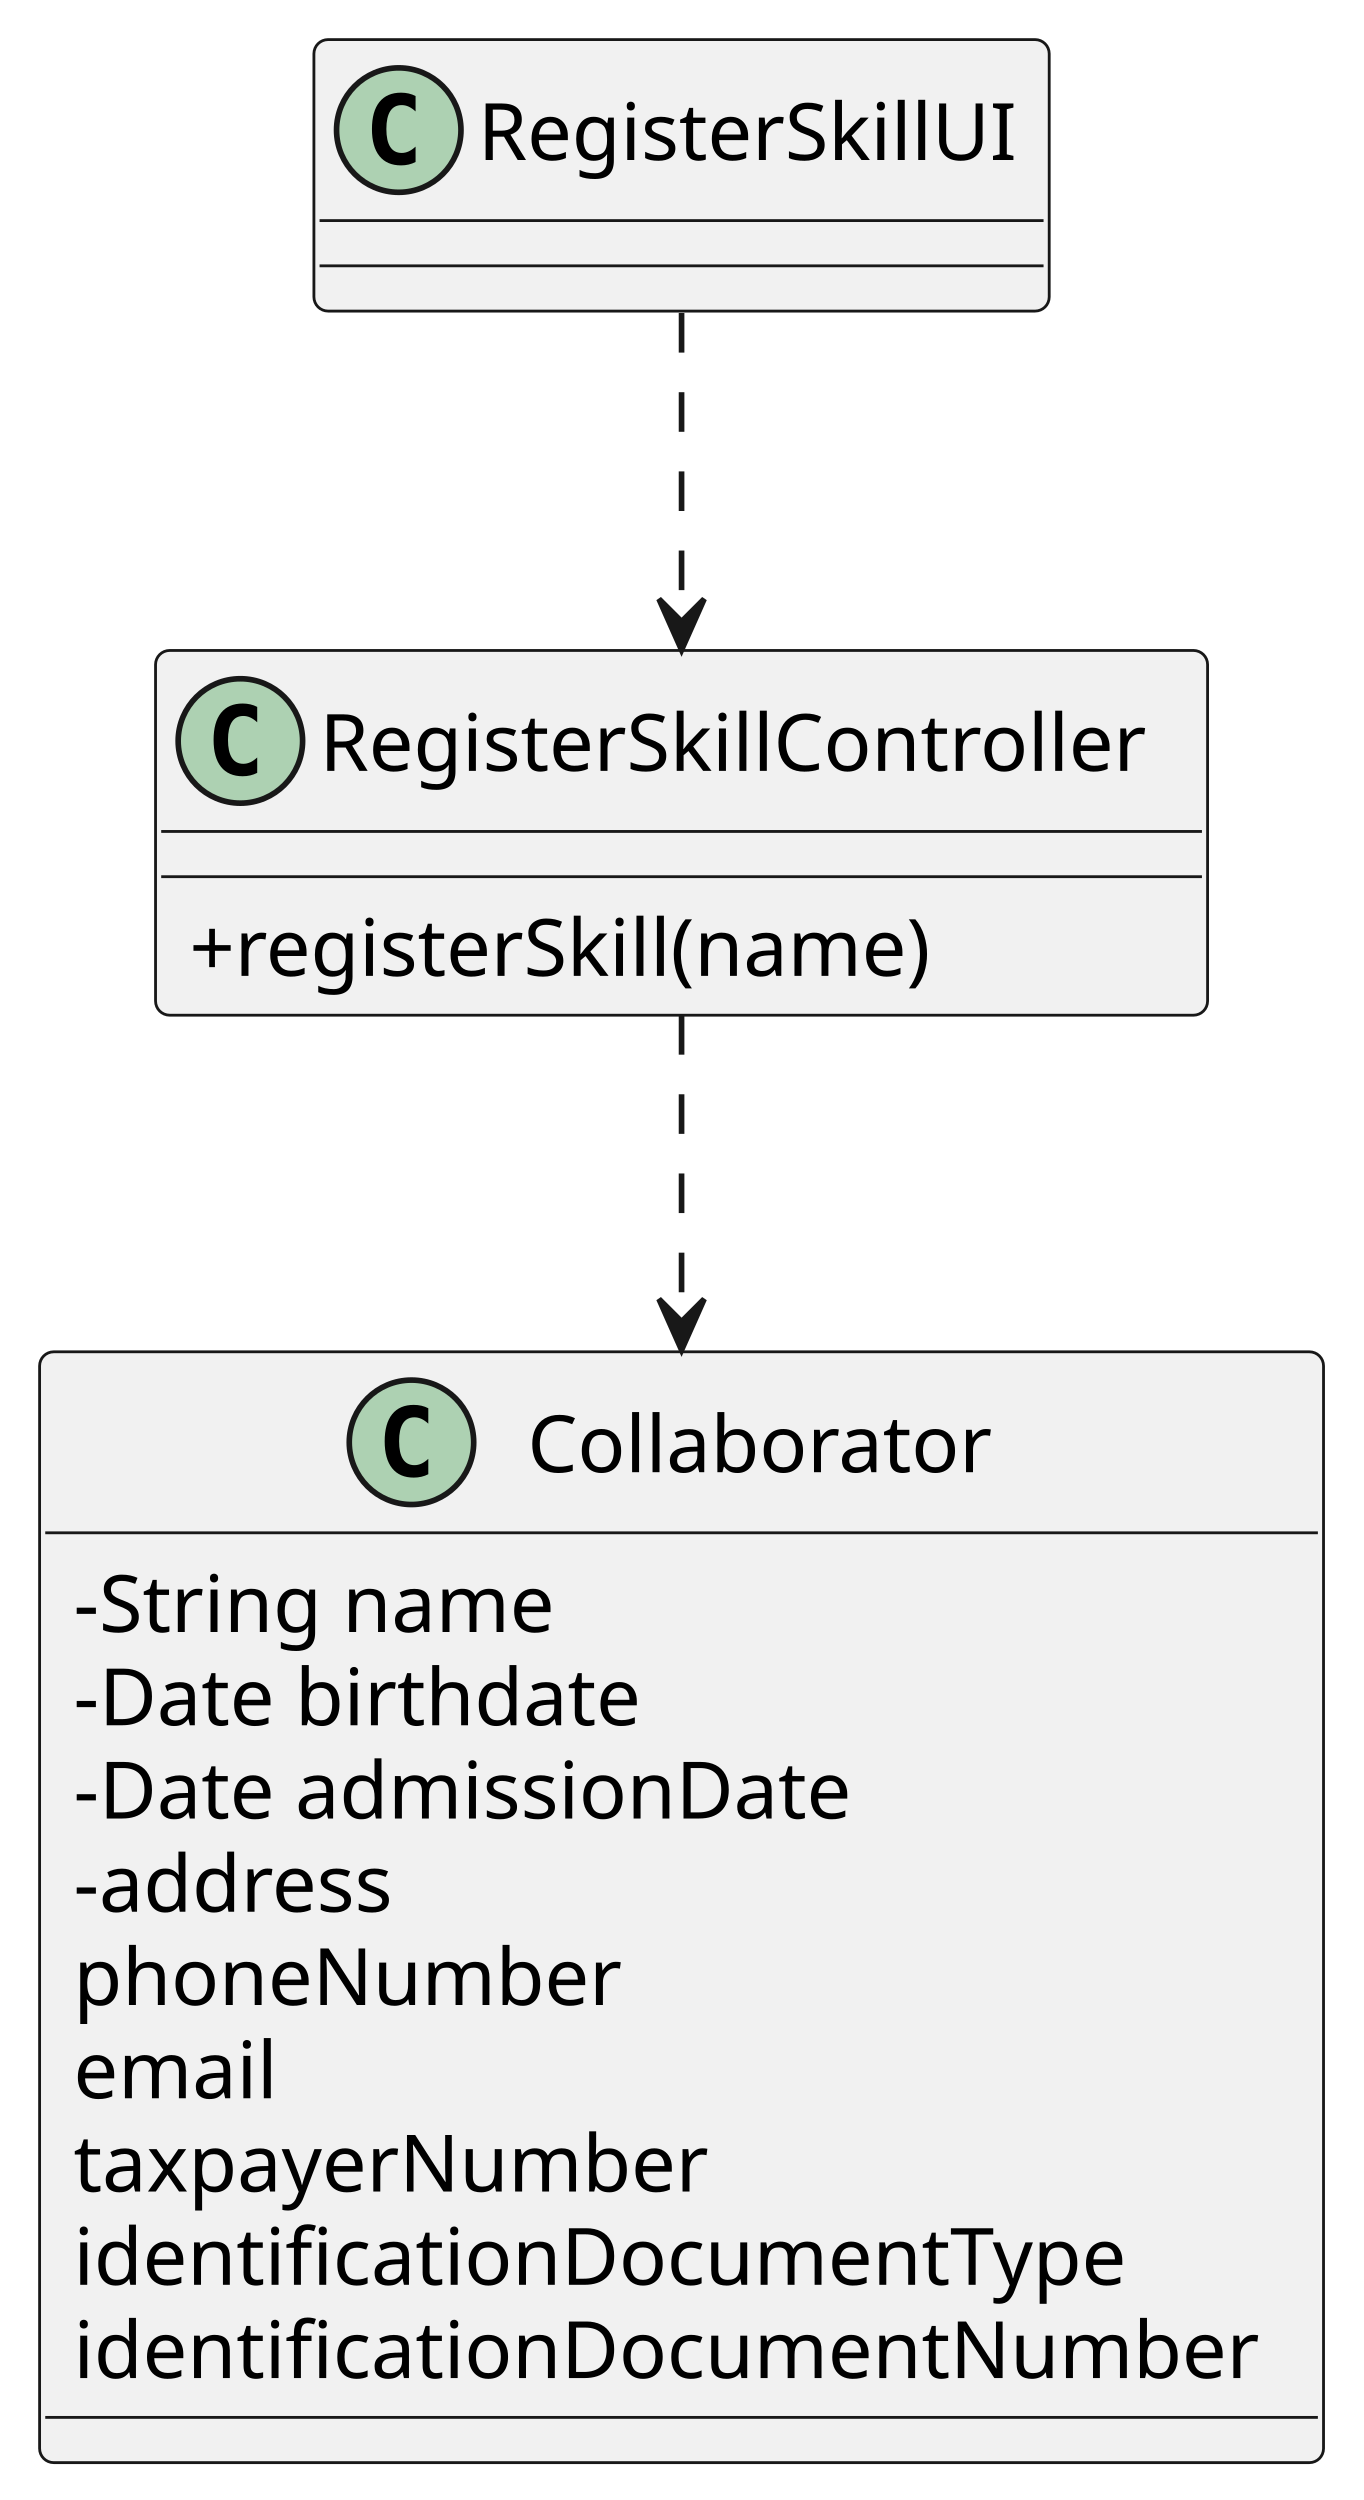
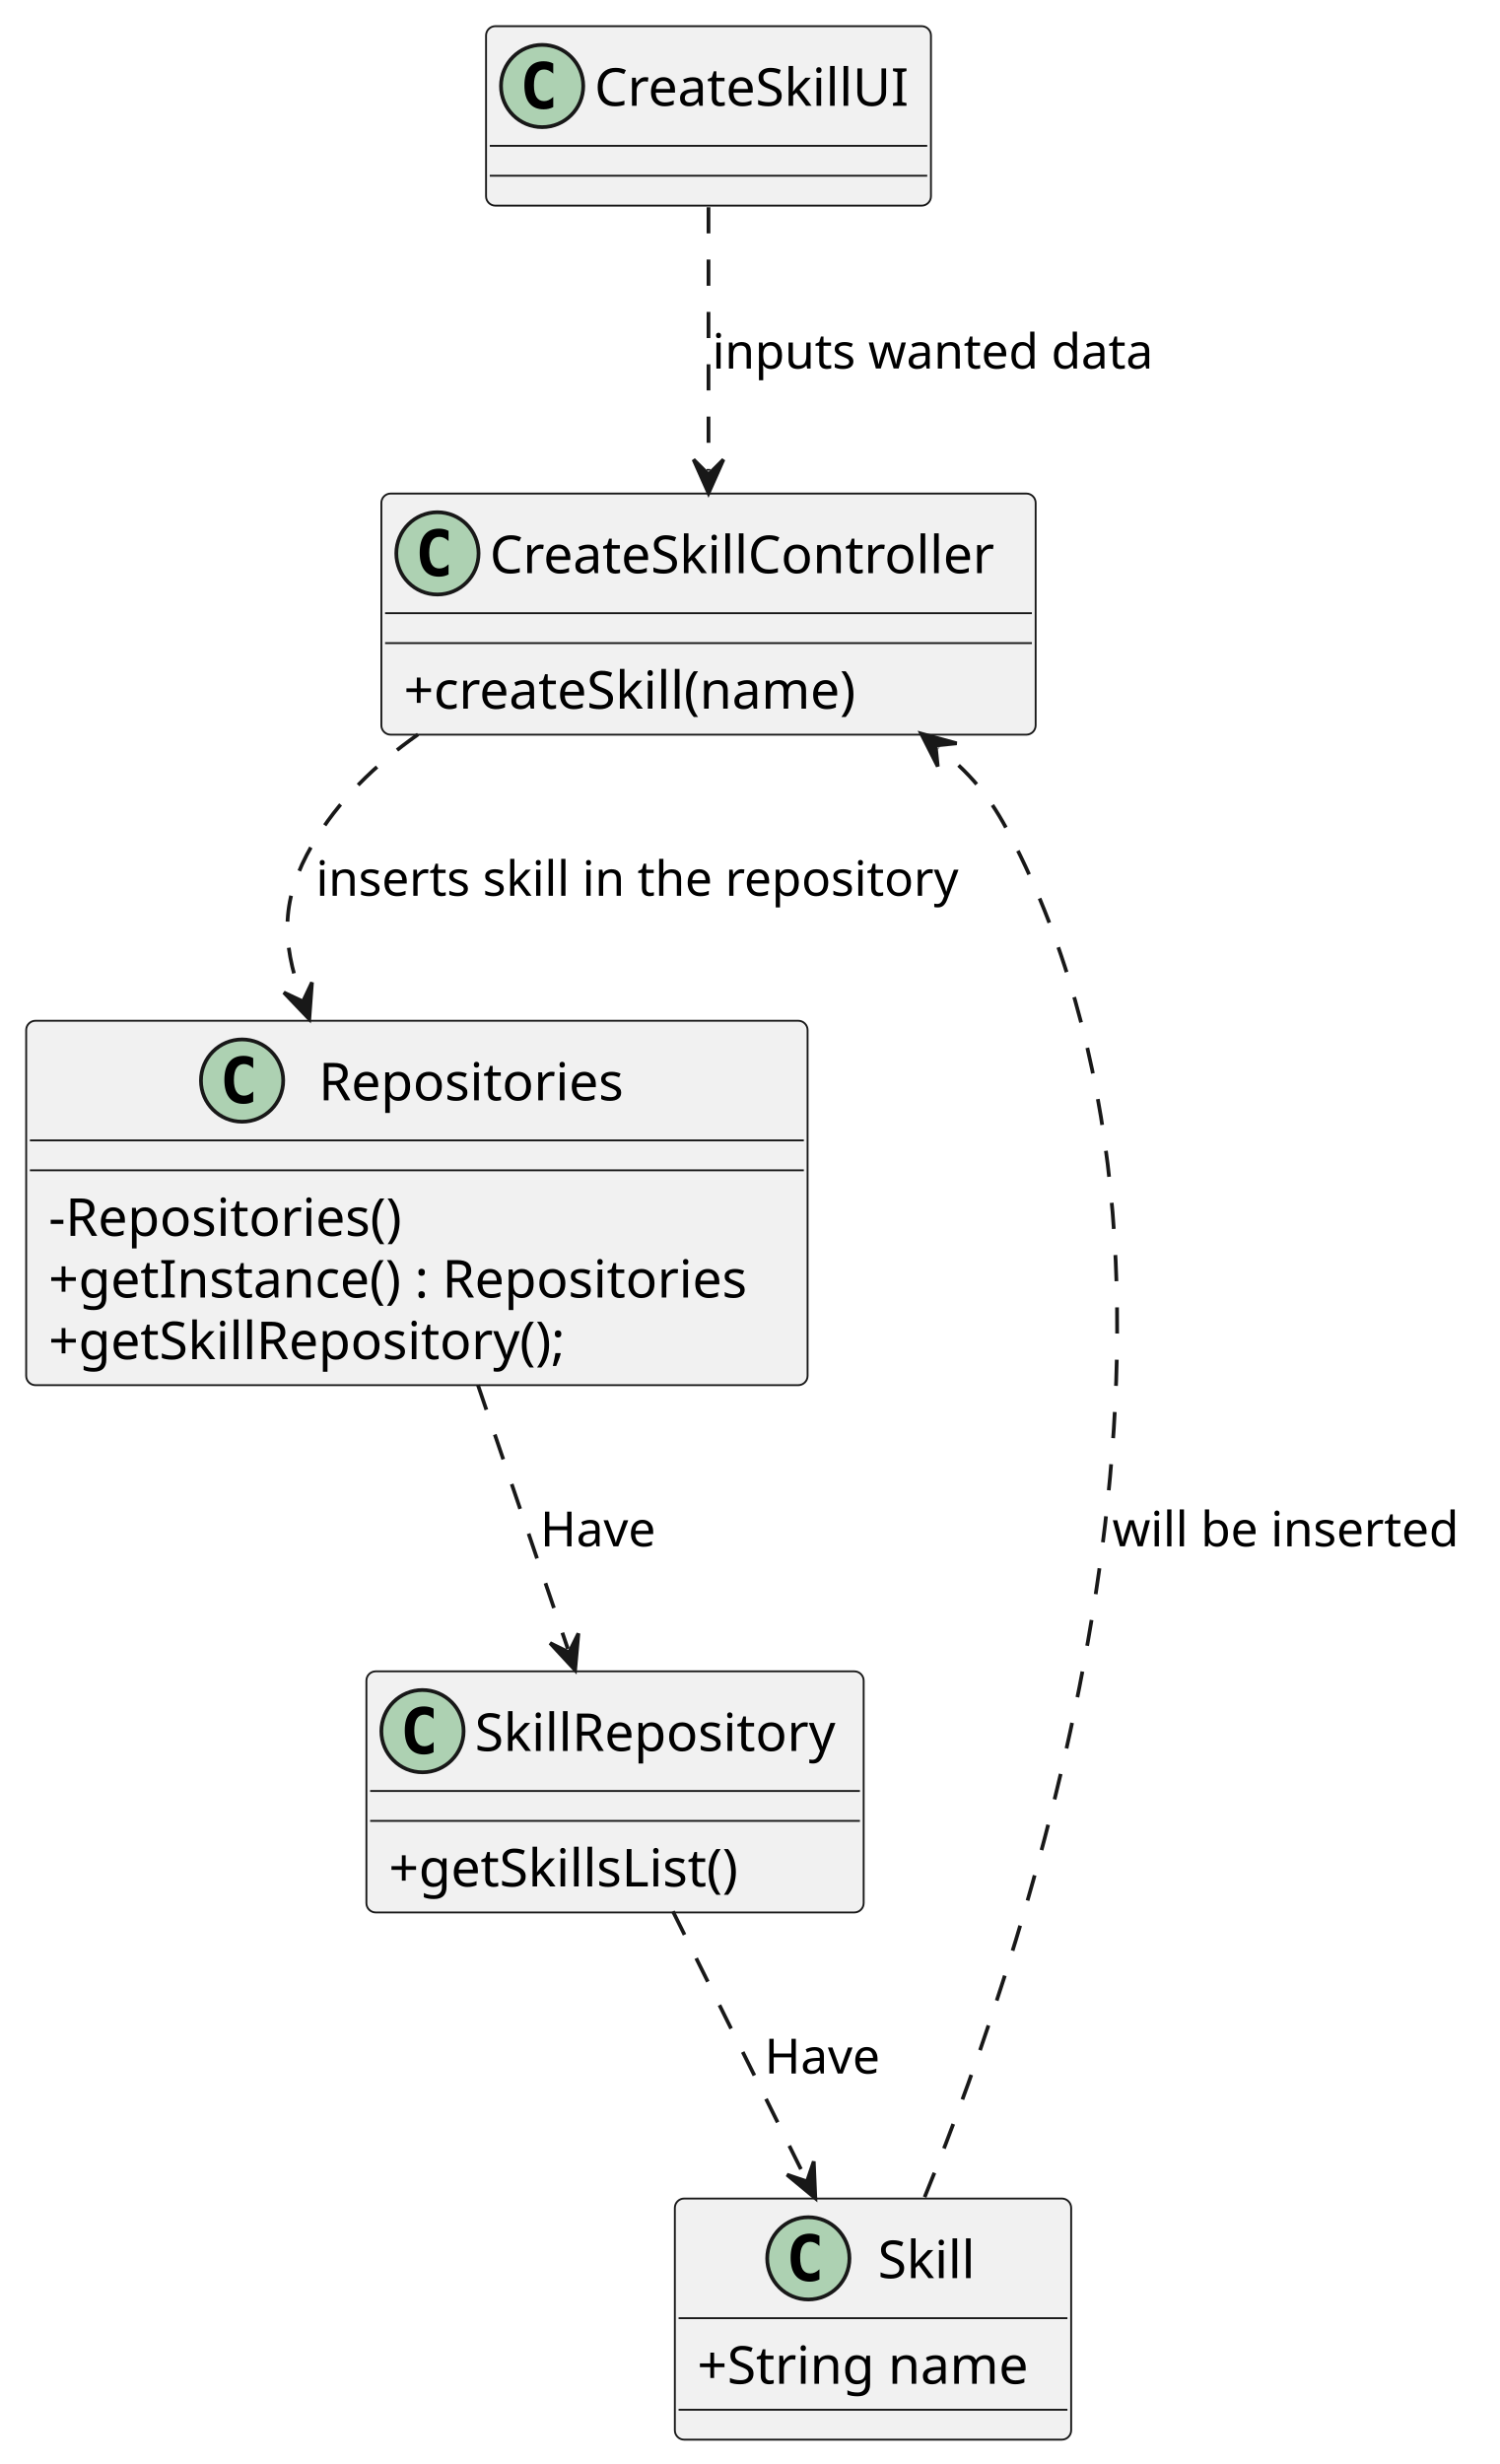
- <svg xmlns="http://www.w3.org/2000/svg" contentStyleType="text/css" height="442px" preserveAspectRatio="none" style="width:241px;height:442px;background:#FFFFFF;" version="1.1" viewBox="0 0 241 442" width="241px" zoomAndPan="magnify">
+ <svg xmlns="http://www.w3.org/2000/svg" contentStyleType="text/css" height="659px" preserveAspectRatio="none" style="width:401px;height:659px;background:#FFFFFF;" version="1.1" viewBox="0 0 401 659" width="401px" zoomAndPan="magnify">
  <defs />
  <g>
-     <g id="elem_RegisterSkillController">
-       <rect codeLine="3" fill="#F1F1F1" height="64.488" id="RegisterSkillController" rx="2.5" ry="2.5" style="stroke:#181818;stroke-width:0.5;" width="186" x="27.5" y="115" />
-       <ellipse cx="42.5" cy="131" fill="#ADD1B2" rx="11" ry="11" style="stroke:#181818;stroke-width:1.0;" />
-       <path d="M45.473,136.643 Q44.892,136.942 44.253,137.091 Q43.614,137.241 42.908,137.241 Q40.401,137.241 39.081,135.589 Q37.762,133.937 37.762,130.816 Q37.762,127.686 39.081,126.035 Q40.401,124.383 42.908,124.383 Q43.614,124.383 44.261,124.532 Q44.909,124.682 45.473,124.981 L45.473,127.703 Q44.842,127.122 44.249,126.852 Q43.655,126.582 43.024,126.582 Q41.68,126.582 40.995,127.649 Q40.31,128.716 40.31,130.816 Q40.31,132.908 40.995,133.974 Q41.68,135.041 43.024,135.041 Q43.655,135.041 44.249,134.771 Q44.842,134.501 45.473,133.92 Z " fill="#000000" />
-       <text fill="#000000" font-family="sans-serif" font-size="14" lengthAdjust="spacing" textLength="154" x="56.5" y="136.291">RegisterSkillController</text>
-       <line style="stroke:#181818;stroke-width:0.5;" x1="28.5" x2="212.5" y1="147" y2="147" />
-       <line style="stroke:#181818;stroke-width:0.5;" x1="28.5" x2="212.5" y1="155" y2="155" />
-       <text fill="#000000" font-family="sans-serif" font-size="14" lengthAdjust="spacing" textLength="140" x="33.5" y="172.535">+registerSkill(name)</text>
+     <g id="elem_CreateSkillController">
+       <rect codeLine="3" fill="#F1F1F1" height="64.488" id="CreateSkillController" rx="2.5" ry="2.5" style="stroke:#181818;stroke-width:0.5;" width="175" x="102" y="132" />
+       <ellipse cx="117" cy="148" fill="#ADD1B2" rx="11" ry="11" style="stroke:#181818;stroke-width:1.0;" />
+       <path d="M119.973,153.643 Q119.392,153.942 118.753,154.091 Q118.114,154.241 117.408,154.241 Q114.901,154.241 113.582,152.589 Q112.262,150.937 112.262,147.816 Q112.262,144.686 113.582,143.035 Q114.901,141.383 117.408,141.383 Q118.114,141.383 118.761,141.532 Q119.409,141.682 119.973,141.981 L119.973,144.703 Q119.342,144.122 118.749,143.852 Q118.155,143.583 117.524,143.583 Q116.18,143.583 115.495,144.649 Q114.81,145.716 114.81,147.816 Q114.81,149.908 115.495,150.974 Q116.18,152.041 117.524,152.041 Q118.155,152.041 118.749,151.771 Q119.342,151.501 119.973,150.92 Z " fill="#000000" />
+       <text fill="#000000" font-family="sans-serif" font-size="14" lengthAdjust="spacing" textLength="143" x="131" y="153.291">CreateSkillController</text>
+       <line style="stroke:#181818;stroke-width:0.5;" x1="103" x2="276" y1="164" y2="164" />
+       <line style="stroke:#181818;stroke-width:0.5;" x1="103" x2="276" y1="172" y2="172" />
+       <text fill="#000000" font-family="sans-serif" font-size="14" lengthAdjust="spacing" textLength="129" x="108" y="189.535">+createSkill(name)</text>
    </g>
-     <g id="elem_RegisterSkillUI">
-       <rect codeLine="8" fill="#F1F1F1" height="48" id="RegisterSkillUI" rx="2.5" ry="2.5" style="stroke:#181818;stroke-width:0.5;" width="130" x="55.5" y="7" />
-       <ellipse cx="70.5" cy="23" fill="#ADD1B2" rx="11" ry="11" style="stroke:#181818;stroke-width:1.0;" />
-       <path d="M73.473,28.643 Q72.892,28.942 72.253,29.091 Q71.614,29.241 70.908,29.241 Q68.401,29.241 67.082,27.589 Q65.762,25.937 65.762,22.816 Q65.762,19.686 67.082,18.035 Q68.401,16.383 70.908,16.383 Q71.614,16.383 72.261,16.532 Q72.909,16.682 73.473,16.98 L73.473,19.703 Q72.842,19.122 72.249,18.852 Q71.655,18.582 71.024,18.582 Q69.68,18.582 68.995,19.649 Q68.31,20.716 68.31,22.816 Q68.31,24.908 68.995,25.974 Q69.68,27.041 71.024,27.041 Q71.655,27.041 72.249,26.771 Q72.842,26.502 73.473,25.92 Z " fill="#000000" />
-       <text fill="#000000" font-family="sans-serif" font-size="14" lengthAdjust="spacing" textLength="98" x="84.5" y="28.291">RegisterSkillUI</text>
-       <line style="stroke:#181818;stroke-width:0.5;" x1="56.5" x2="184.5" y1="39" y2="39" />
-       <line style="stroke:#181818;stroke-width:0.5;" x1="56.5" x2="184.5" y1="47" y2="47" />
+     <g id="elem_CreateSkillUI">
+       <rect codeLine="8" fill="#F1F1F1" height="48" id="CreateSkillUI" rx="2.5" ry="2.5" style="stroke:#181818;stroke-width:0.5;" width="119" x="130" y="7" />
+       <ellipse cx="145" cy="23" fill="#ADD1B2" rx="11" ry="11" style="stroke:#181818;stroke-width:1.0;" />
+       <path d="M147.973,28.643 Q147.392,28.942 146.753,29.091 Q146.114,29.241 145.408,29.241 Q142.901,29.241 141.582,27.589 Q140.262,25.937 140.262,22.816 Q140.262,19.686 141.582,18.035 Q142.901,16.383 145.408,16.383 Q146.114,16.383 146.761,16.532 Q147.409,16.682 147.973,16.98 L147.973,19.703 Q147.342,19.122 146.749,18.852 Q146.155,18.582 145.524,18.582 Q144.18,18.582 143.495,19.649 Q142.81,20.716 142.81,22.816 Q142.81,24.908 143.495,25.974 Q144.18,27.041 145.524,27.041 Q146.155,27.041 146.749,26.771 Q147.342,26.502 147.973,25.92 Z " fill="#000000" />
+       <text fill="#000000" font-family="sans-serif" font-size="14" lengthAdjust="spacing" textLength="87" x="159" y="28.291">CreateSkillUI</text>
+       <line style="stroke:#181818;stroke-width:0.5;" x1="131" x2="248" y1="39" y2="39" />
+       <line style="stroke:#181818;stroke-width:0.5;" x1="131" x2="248" y1="47" y2="47" />
    </g>
-     <g id="elem_Collaborator">
-       <rect codeLine="10" fill="#F1F1F1" height="196.394" id="Collaborator" rx="2.5" ry="2.5" style="stroke:#181818;stroke-width:0.5;" width="227" x="7" y="239" />
-       <ellipse cx="72.75" cy="255" fill="#ADD1B2" rx="11" ry="11" style="stroke:#181818;stroke-width:1.0;" />
-       <path d="M75.723,260.643 Q75.142,260.942 74.503,261.091 Q73.864,261.241 73.158,261.241 Q70.651,261.241 69.332,259.589 Q68.012,257.937 68.012,254.816 Q68.012,251.686 69.332,250.035 Q70.651,248.383 73.158,248.383 Q73.864,248.383 74.511,248.532 Q75.159,248.682 75.723,248.981 L75.723,251.703 Q75.092,251.122 74.499,250.852 Q73.905,250.583 73.274,250.583 Q71.93,250.583 71.245,251.649 Q70.56,252.716 70.56,254.816 Q70.56,256.908 71.245,257.974 Q71.93,259.041 73.274,259.041 Q73.905,259.041 74.499,258.771 Q75.092,258.502 75.723,257.92 Z " fill="#000000" />
-       <text fill="#000000" font-family="sans-serif" font-size="14" lengthAdjust="spacing" textLength="87" x="93.25" y="260.291">Collaborator</text>
-       <line style="stroke:#181818;stroke-width:0.5;" x1="8" x2="233" y1="271" y2="271" />
-       <text fill="#000000" font-family="sans-serif" font-size="14" lengthAdjust="spacing" textLength="91" x="13" y="288.535">-String name</text>
-       <text fill="#000000" font-family="sans-serif" font-size="14" lengthAdjust="spacing" textLength="106" x="13" y="305.023">-Date birthdate</text>
-       <text fill="#000000" font-family="sans-serif" font-size="14" lengthAdjust="spacing" textLength="144" x="13" y="321.512">-Date admissionDate</text>
-       <text fill="#000000" font-family="sans-serif" font-size="14" lengthAdjust="spacing" textLength="62" x="13" y="338">-address</text>
-       <text fill="#000000" font-family="sans-serif" font-size="14" lengthAdjust="spacing" textLength="99" x="13" y="354.488">phoneNumber</text>
-       <text fill="#000000" font-family="sans-serif" font-size="14" lengthAdjust="spacing" textLength="37" x="13" y="370.977">email</text>
-       <text fill="#000000" font-family="sans-serif" font-size="14" lengthAdjust="spacing" textLength="115" x="13" y="387.465">taxpayerNumber</text>
-       <text fill="#000000" font-family="sans-serif" font-size="14" lengthAdjust="spacing" textLength="193" x="13" y="403.953">identificationDocumentType</text>
-       <text fill="#000000" font-family="sans-serif" font-size="14" lengthAdjust="spacing" textLength="215" x="13" y="420.441">identificationDocumentNumber</text>
-       <line style="stroke:#181818;stroke-width:0.5;" x1="8" x2="233" y1="427.394" y2="427.394" />
+     <g id="elem_Skill">
+       <rect codeLine="12" fill="#F1F1F1" height="64.488" id="Skill" rx="2.5" ry="2.5" style="stroke:#181818;stroke-width:0.5;" width="106" x="180.5" y="588" />
+       <ellipse cx="216.2" cy="604" fill="#ADD1B2" rx="11" ry="11" style="stroke:#181818;stroke-width:1.0;" />
+       <path d="M219.173,609.643 Q218.592,609.942 217.953,610.091 Q217.314,610.241 216.608,610.241 Q214.101,610.241 212.781,608.589 Q211.462,606.937 211.462,603.816 Q211.462,600.687 212.781,599.035 Q214.101,597.383 216.608,597.383 Q217.314,597.383 217.961,597.532 Q218.609,597.682 219.173,597.981 L219.173,600.703 Q218.542,600.122 217.949,599.852 Q217.355,599.582 216.724,599.582 Q215.38,599.582 214.695,600.649 Q214.01,601.716 214.01,603.816 Q214.01,605.908 214.695,606.974 Q215.38,608.041 216.724,608.041 Q217.355,608.041 217.949,607.771 Q218.542,607.501 219.173,606.92 Z " fill="#000000" />
+       <text fill="#000000" font-family="sans-serif" font-size="14" lengthAdjust="spacing" textLength="28" x="234.8" y="609.291">Skill</text>
+       <line style="stroke:#181818;stroke-width:0.5;" x1="181.5" x2="285.5" y1="620" y2="620" />
+       <text fill="#000000" font-family="sans-serif" font-size="14" lengthAdjust="spacing" textLength="94" x="186.5" y="637.535">+String name</text>
+       <line style="stroke:#181818;stroke-width:0.5;" x1="181.5" x2="285.5" y1="644.488" y2="644.488" />
    </g>
-     <g id="link_RegisterSkillUI_RegisterSkillController">
-       <path codeLine="21" d="M120.5,55.34 C120.5,72.54 120.5,90.11 120.5,108.9 " fill="none" id="RegisterSkillUI-to-RegisterSkillController" style="stroke:#181818;stroke-width:1.0;stroke-dasharray:7.0,7.0;" />
-       <polygon fill="#181818" points="120.5,114.9,124.5,105.9,120.5,109.9,116.5,105.9,120.5,114.9" style="stroke:#181818;stroke-width:1.0;" />
+     <g id="elem_Repositories">
+       <rect codeLine="17" fill="#F1F1F1" height="97.465" id="Repositories" rx="2.5" ry="2.5" style="stroke:#181818;stroke-width:0.5;" width="209" x="7" y="273" />
+       <ellipse cx="64.75" cy="289" fill="#ADD1B2" rx="11" ry="11" style="stroke:#181818;stroke-width:1.0;" />
+       <path d="M67.723,294.643 Q67.142,294.942 66.503,295.091 Q65.864,295.241 65.158,295.241 Q62.651,295.241 61.331,293.589 Q60.012,291.937 60.012,288.816 Q60.012,285.687 61.331,284.035 Q62.651,282.383 65.158,282.383 Q65.864,282.383 66.511,282.532 Q67.159,282.682 67.723,282.981 L67.723,285.703 Q67.092,285.122 66.499,284.852 Q65.905,284.582 65.274,284.582 Q63.93,284.582 63.245,285.649 Q62.56,286.716 62.56,288.816 Q62.56,290.908 63.245,291.974 Q63.93,293.041 65.274,293.041 Q65.905,293.041 66.499,292.771 Q67.092,292.502 67.723,291.92 Z " fill="#000000" />
+       <text fill="#000000" font-family="sans-serif" font-size="14" lengthAdjust="spacing" textLength="85" x="85.25" y="294.291">Repositories</text>
+       <line style="stroke:#181818;stroke-width:0.5;" x1="8" x2="215" y1="305" y2="305" />
+       <line style="stroke:#181818;stroke-width:0.5;" x1="8" x2="215" y1="313" y2="313" />
+       <text fill="#000000" font-family="sans-serif" font-size="14" lengthAdjust="spacing" textLength="103" x="13" y="330.535">-Repositories()</text>
+       <text fill="#000000" font-family="sans-serif" font-size="14" lengthAdjust="spacing" textLength="197" x="13" y="347.023">+getInstance() : Repositories</text>
+       <text fill="#000000" font-family="sans-serif" font-size="14" lengthAdjust="spacing" textLength="148" x="13" y="363.512">+getSkillRepository();</text>
    </g>
-     <g id="link_RegisterSkillController_Collaborator">
-       <path codeLine="22" d="M120.5,179.47 C120.5,195.98 120.5,211.21 120.5,232.67 " fill="none" id="RegisterSkillController-to-Collaborator" style="stroke:#181818;stroke-width:1.0;stroke-dasharray:7.0,7.0;" />
-       <polygon fill="#181818" points="120.5,238.67,124.5,229.67,120.5,233.67,116.5,229.67,120.5,238.67" style="stroke:#181818;stroke-width:1.0;" />
+     <g id="elem_SkillRepository">
+       <rect codeLine="23" fill="#F1F1F1" height="64.488" id="SkillRepository" rx="2.5" ry="2.5" style="stroke:#181818;stroke-width:0.5;" width="133" x="98" y="447" />
+       <ellipse cx="113" cy="463" fill="#ADD1B2" rx="11" ry="11" style="stroke:#181818;stroke-width:1.0;" />
+       <path d="M115.973,468.643 Q115.392,468.942 114.753,469.091 Q114.114,469.241 113.408,469.241 Q110.901,469.241 109.582,467.589 Q108.262,465.937 108.262,462.816 Q108.262,459.687 109.582,458.035 Q110.901,456.383 113.408,456.383 Q114.114,456.383 114.761,456.532 Q115.409,456.682 115.973,456.981 L115.973,459.703 Q115.342,459.122 114.749,458.852 Q114.155,458.582 113.524,458.582 Q112.18,458.582 111.495,459.649 Q110.81,460.716 110.81,462.816 Q110.81,464.908 111.495,465.974 Q112.18,467.041 113.524,467.041 Q114.155,467.041 114.749,466.771 Q115.342,466.502 115.973,465.92 Z " fill="#000000" />
+       <text fill="#000000" font-family="sans-serif" font-size="14" lengthAdjust="spacing" textLength="101" x="127" y="468.291">SkillRepository</text>
+       <line style="stroke:#181818;stroke-width:0.5;" x1="99" x2="230" y1="479" y2="479" />
+       <line style="stroke:#181818;stroke-width:0.5;" x1="99" x2="230" y1="487" y2="487" />
+       <text fill="#000000" font-family="sans-serif" font-size="14" lengthAdjust="spacing" textLength="101" x="104" y="504.535">+getSkillsList()</text>
+     </g>
+     <g id="link_CreateSkillUI_CreateSkillController">
+       <path codeLine="26" d="M189.5,55.42 C189.5,76.76 189.5,102.44 189.5,125.9 " fill="none" id="CreateSkillUI-to-CreateSkillController" style="stroke:#181818;stroke-width:1.0;stroke-dasharray:7.0,7.0;" />
+       <polygon fill="#181818" points="189.5,131.9,193.5,122.9,189.5,126.9,185.5,122.9,189.5,131.9" style="stroke:#181818;stroke-width:1.0;" />
+       <text fill="#000000" font-family="sans-serif" font-size="13" lengthAdjust="spacing" textLength="120" x="190.5" y="98.568">inputs wanted data</text>
+     </g>
+     <g id="link_CreateSkillController_Repositories">
+       <path codeLine="27" d="M111.81,196.43 C100.49,204.39 90.36,214.14 83.5,226 C75.28,240.22 75.134,251.412 80.694,266.912 " fill="none" id="CreateSkillController-to-Repositories" style="stroke:#181818;stroke-width:1.0;stroke-dasharray:7.0,7.0;" />
+       <polygon fill="#181818" points="82.72,272.56,83.446,262.738,81.032,267.854,75.916,265.439,82.72,272.56" style="stroke:#181818;stroke-width:1.0;" />
+       <text fill="#000000" font-family="sans-serif" font-size="13" lengthAdjust="spacing" textLength="182" x="84.5" y="239.568">inserts skill in the repository</text>
+     </g>
+     <g id="link_Repositories_SkillRepository">
+       <path codeLine="28" d="M127.83,370.42 C136.29,395.23 144.434,419.141 151.884,440.991 " fill="none" id="Repositories-to-SkillRepository" style="stroke:#181818;stroke-width:1.0;stroke-dasharray:7.0,7.0;" />
+       <polygon fill="#181818" points="153.82,446.67,154.702,436.861,152.206,441.938,147.13,439.442,153.82,446.67" style="stroke:#181818;stroke-width:1.0;" />
+       <text fill="#000000" font-family="sans-serif" font-size="13" lengthAdjust="spacing" textLength="31" x="144.5" y="413.568">Have</text>
+     </g>
+     <g id="link_SkillRepository_Skill">
+       <path codeLine="29" d="M179.98,511.19 C191.35,534.09 204.053,559.665 215.403,582.535 " fill="none" id="SkillRepository-to-Skill" style="stroke:#181818;stroke-width:1.0;stroke-dasharray:7.0,7.0;" />
+       <polygon fill="#181818" points="218.07,587.91,217.652,578.07,215.847,583.431,210.486,581.626,218.07,587.91" style="stroke:#181818;stroke-width:1.0;" />
+       <text fill="#000000" font-family="sans-serif" font-size="13" lengthAdjust="spacing" textLength="31" x="204.5" y="554.568">Have</text>
+     </g>
+     <g id="link_Skill_CreateSkillController">
+       <path codeLine="30" d="M247.31,587.62 C275.67,518.18 332.82,348.04 271.5,226 C265.68,214.43 261.167,208.285 251.027,200.005 " fill="none" id="Skill-to-CreateSkillController" style="stroke:#181818;stroke-width:1.0;stroke-dasharray:7.0,7.0;" />
+       <polygon fill="#181818" points="246.38,196.21,250.821,205.001,250.253,199.372,255.881,198.804,246.38,196.21" style="stroke:#181818;stroke-width:1.0;" />
+       <text fill="#000000" font-family="sans-serif" font-size="13" lengthAdjust="spacing" textLength="96" x="297.5" y="413.568">will be inserted</text>
    </g>
  </g>
</svg>
